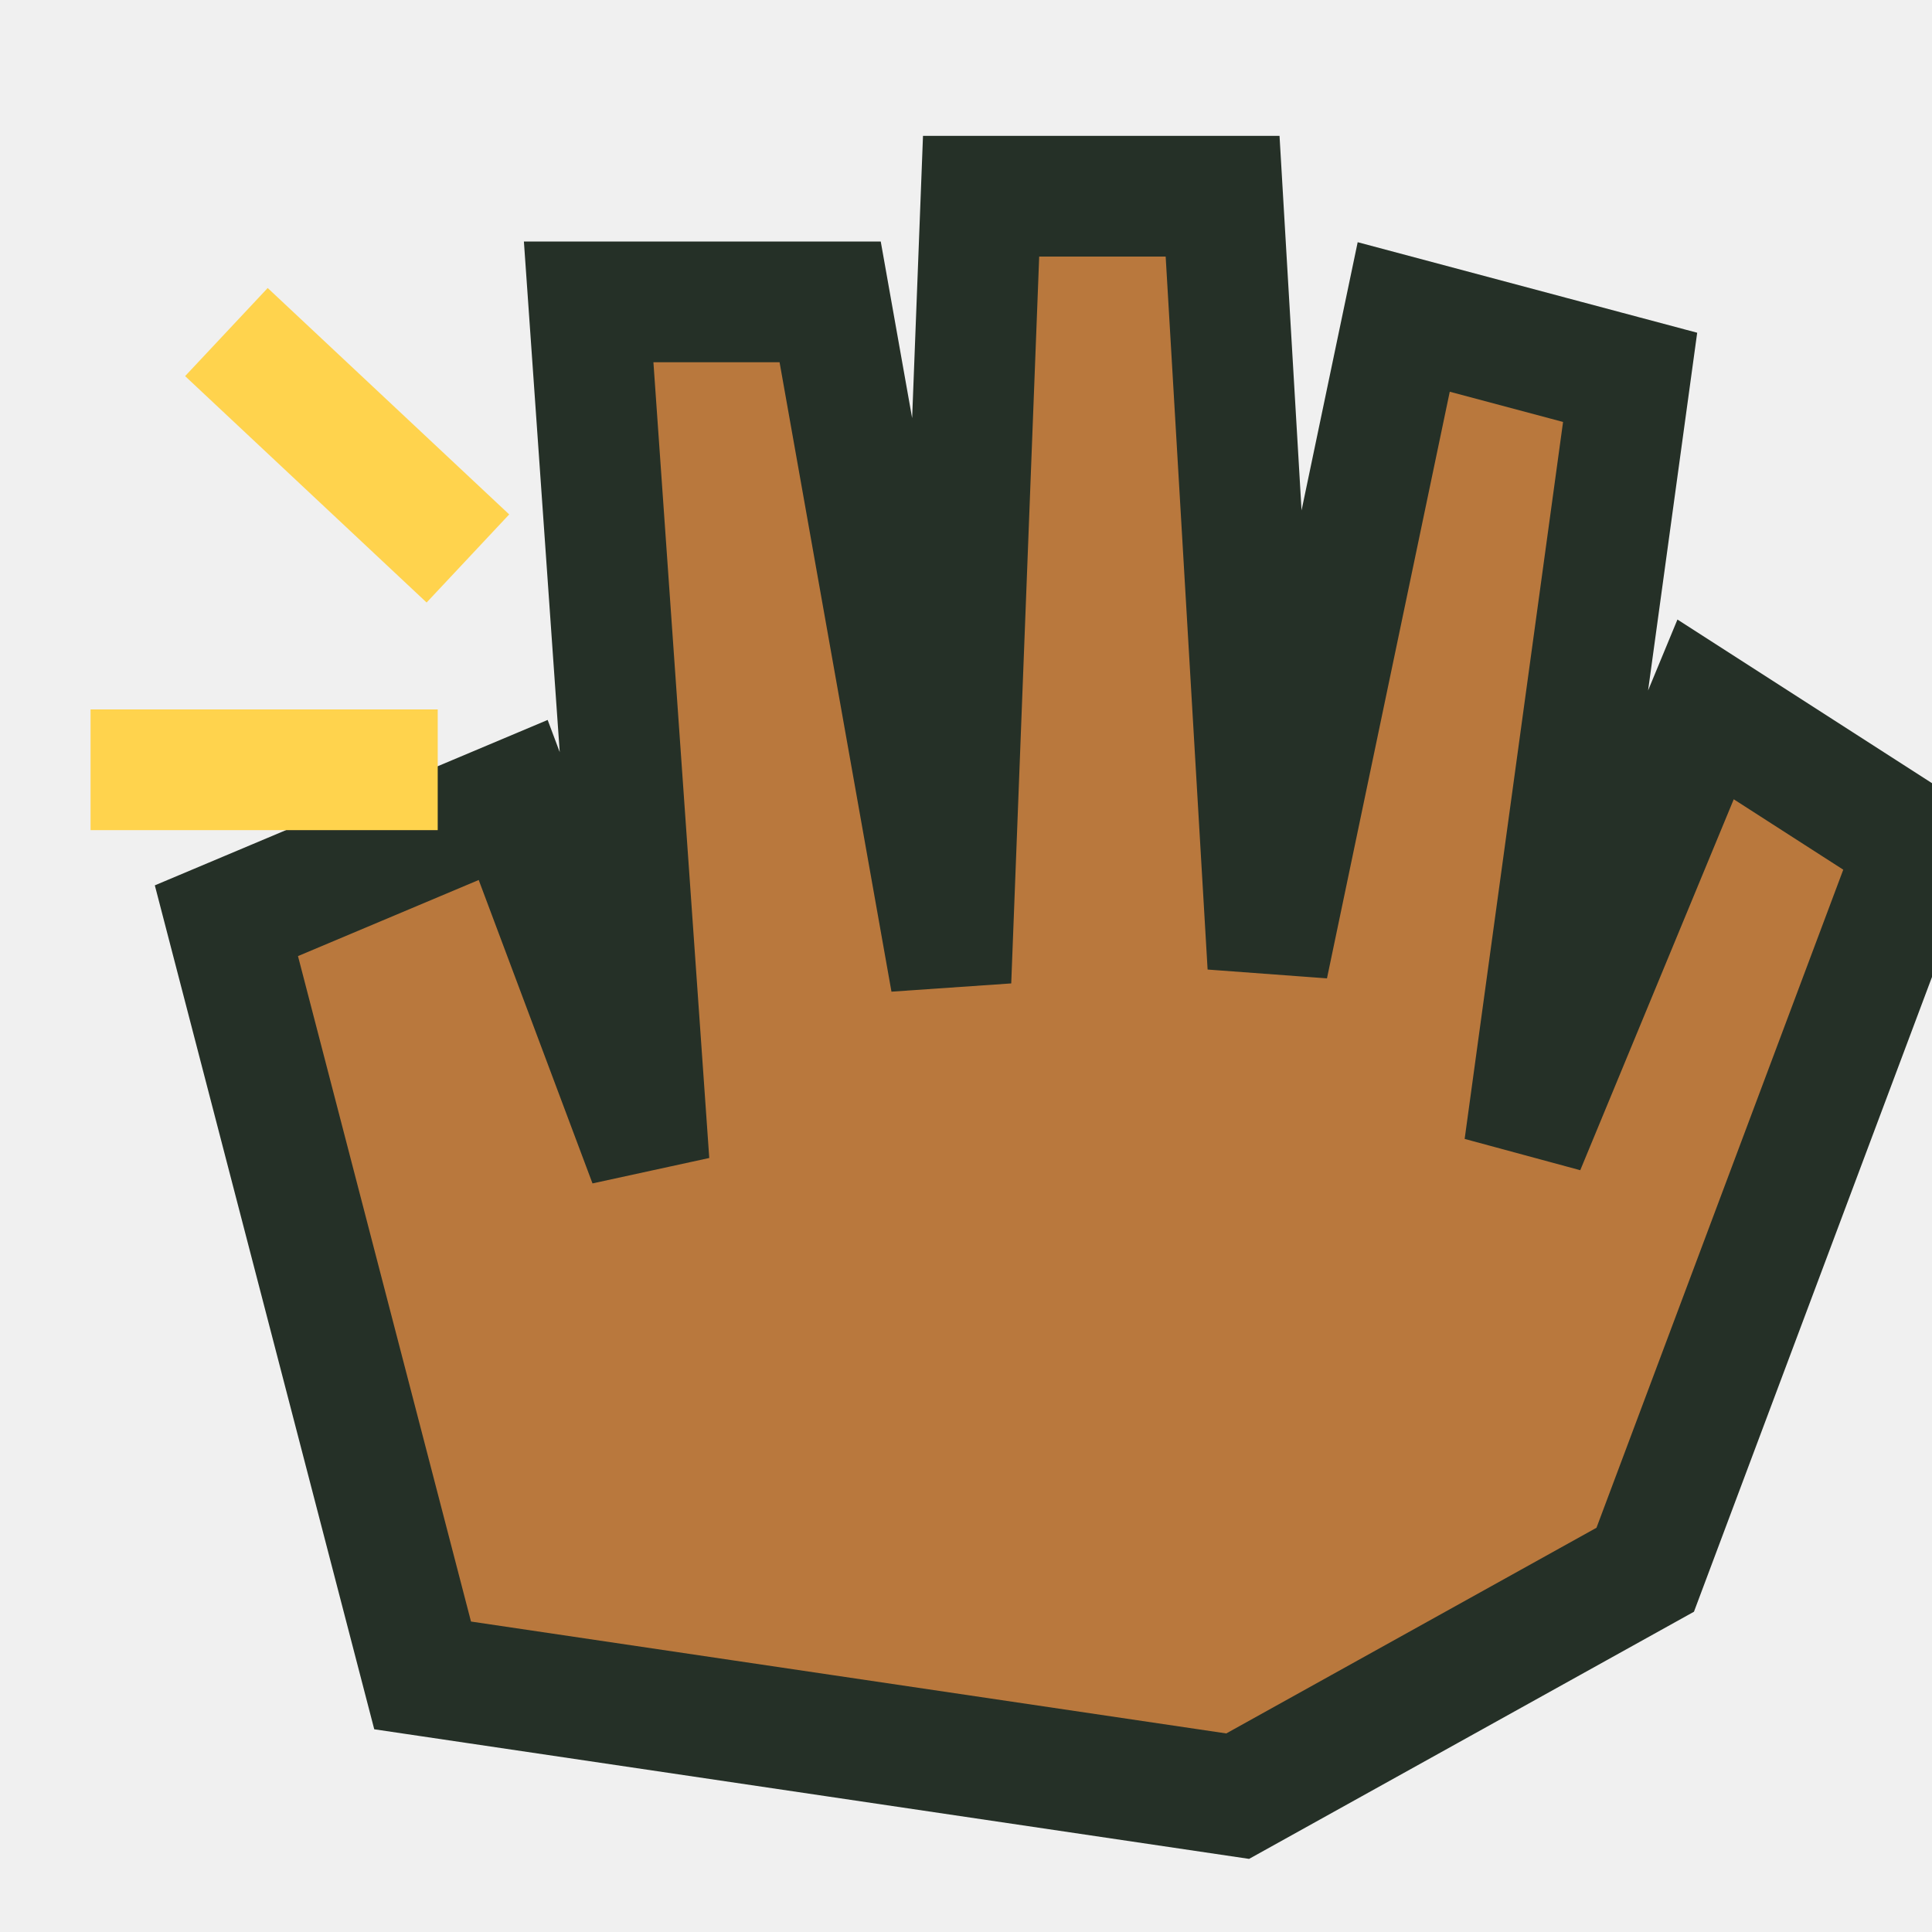
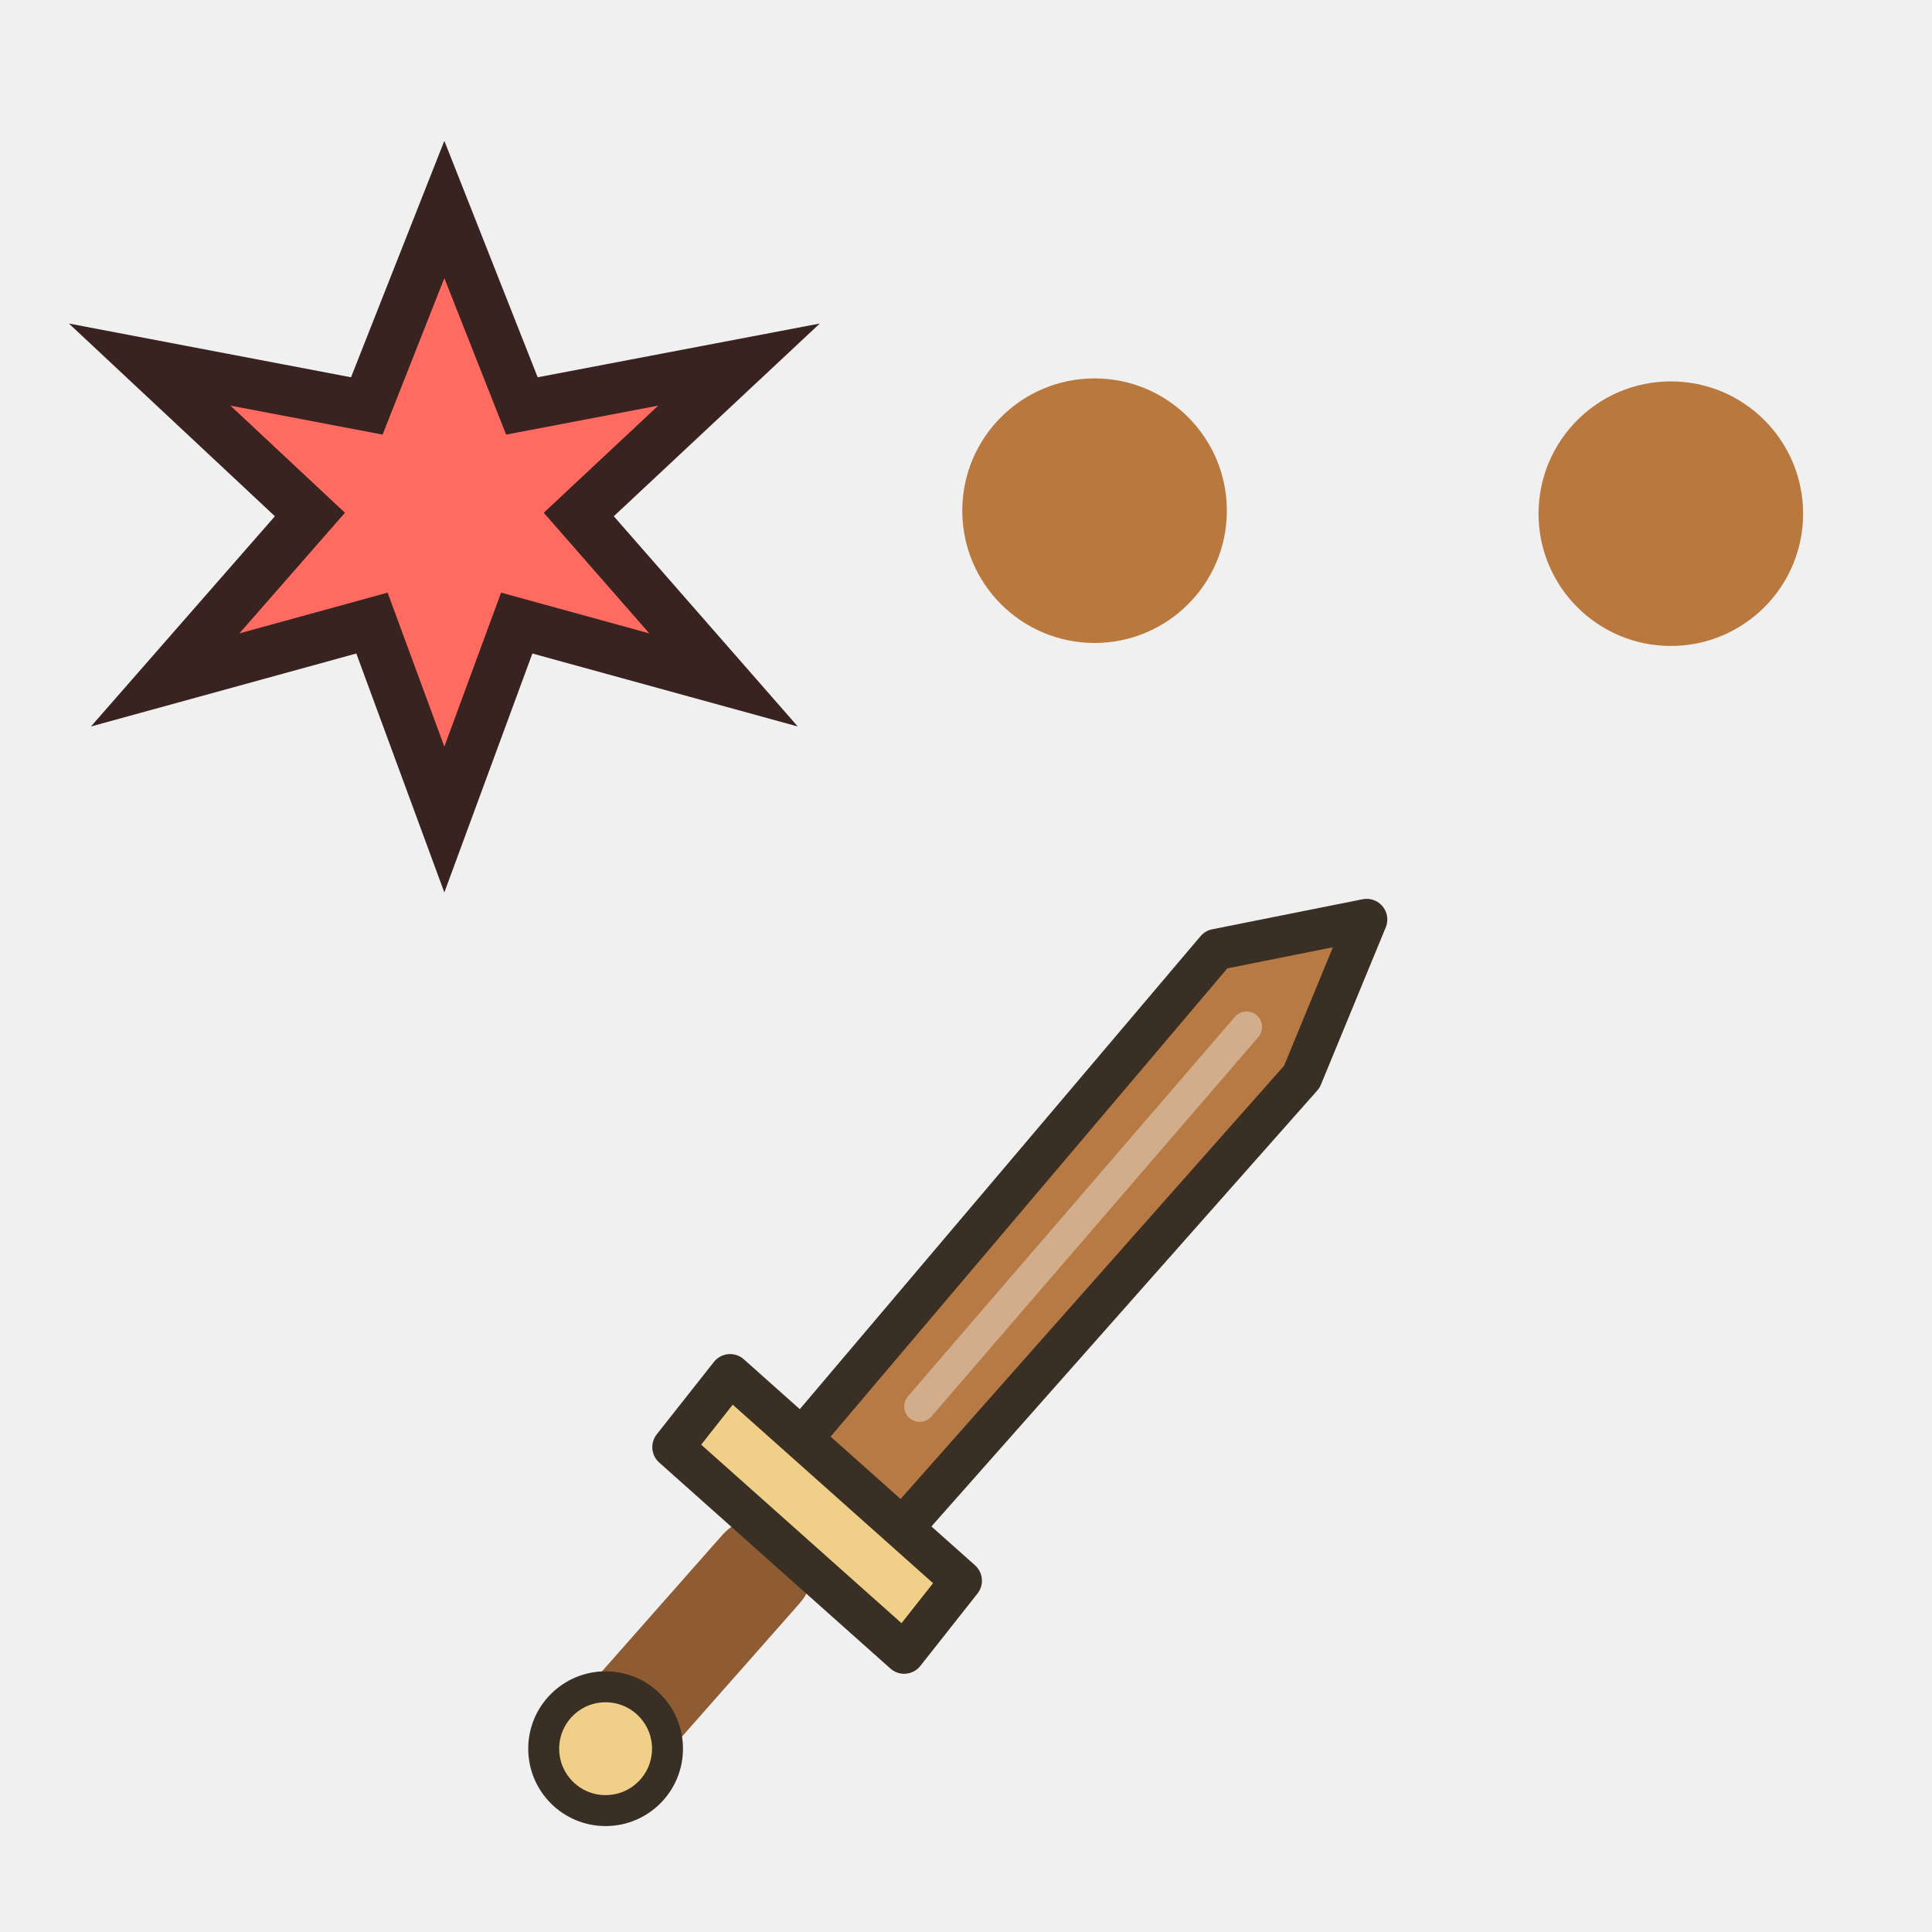
- <svg xmlns="http://www.w3.org/2000/svg" viewBox="0 0 128 128">
-   <path id="punch-damage" d="m28 111-13-50 19-8 9 24-4-57h16l8 45 2-52h16l3 51 9-43 15 4-7 51 12-29 14 9-18 48-27 15z" fill="#b9783d" stroke="#253027" stroke-width="8" />
-   <path d="m15 22 16 15M6 51h23" stroke="#ffd34d" stroke-width="8" />
+ <svg xmlns="http://www.w3.org/2000/svg" viewBox="0 0 128 128" version="1.1" id="svg1">
+   <defs id="defs1" />
+   <circle id="gold-glove" r="8.764" fill="#f6c945" cx="72.518" cy="33.834" style="fill:#b9783d;fill-opacity:1;stroke:none;stroke-width:0.974;stroke-dasharray:none" />
+   <circle id="gold-glove-9" r="8.764" fill="#f6c945" cx="110.697" cy="34.032" style="fill:#b9783d;fill-opacity:1;stroke:none;stroke-width:0.974;stroke-dasharray:none" />
+   <g id="sword-wood" transform="matrix(0.6835008,0,0,0.6835008,43.57385,88.89101)">
+     <g id="sword-blade-group" transform="rotate(8.365,23.829,2.005)">
+       <path id="sword-blade" d="m 15,11 33,-53 14,-5 -4,16 -32,49 z" fill="#b77a45" stroke="#392f24" stroke-width="4" stroke-linejoin="round" />
+       <path id="sword-blade-highlight" d="M 26,6 52,-35" fill="none" stroke="#ffffff" stroke-opacity="0.38" stroke-width="3" stroke-linecap="round" />
+     </g>
+     <path id="sword-grip" d="M 10.015,22.044 -3.104,36.908" fill="none" stroke="#8f5b32" stroke-width="10" stroke-linecap="round" />
+     <circle id="sword-pommel" cx="-5.049" cy="39.451" r="6" fill="#f0cf88" stroke="#392f24" stroke-width="3" />
+     <path id="sword-guard" d="M 7.019,3.199 29.43,23.168 23.888,30.189 1.477,10.22 Z" fill="#f0cf88" stroke="#392f24" stroke-width="4" stroke-linejoin="round" />
+   </g>
+   <path id="damage" d="M 29.439,13.879 34.577,26.895 48.962,24.154 38.345,34.087 47.935,45.047 34.235,41.28 29.439,54.295 24.644,41.28 10.944,45.047 20.534,34.087 9.916,24.154 24.302,26.895 Z" fill="#ff6b61" stroke="#392321" stroke-width="2.871" style="stroke-width:3.34;stroke-dasharray:none" />
</svg>
